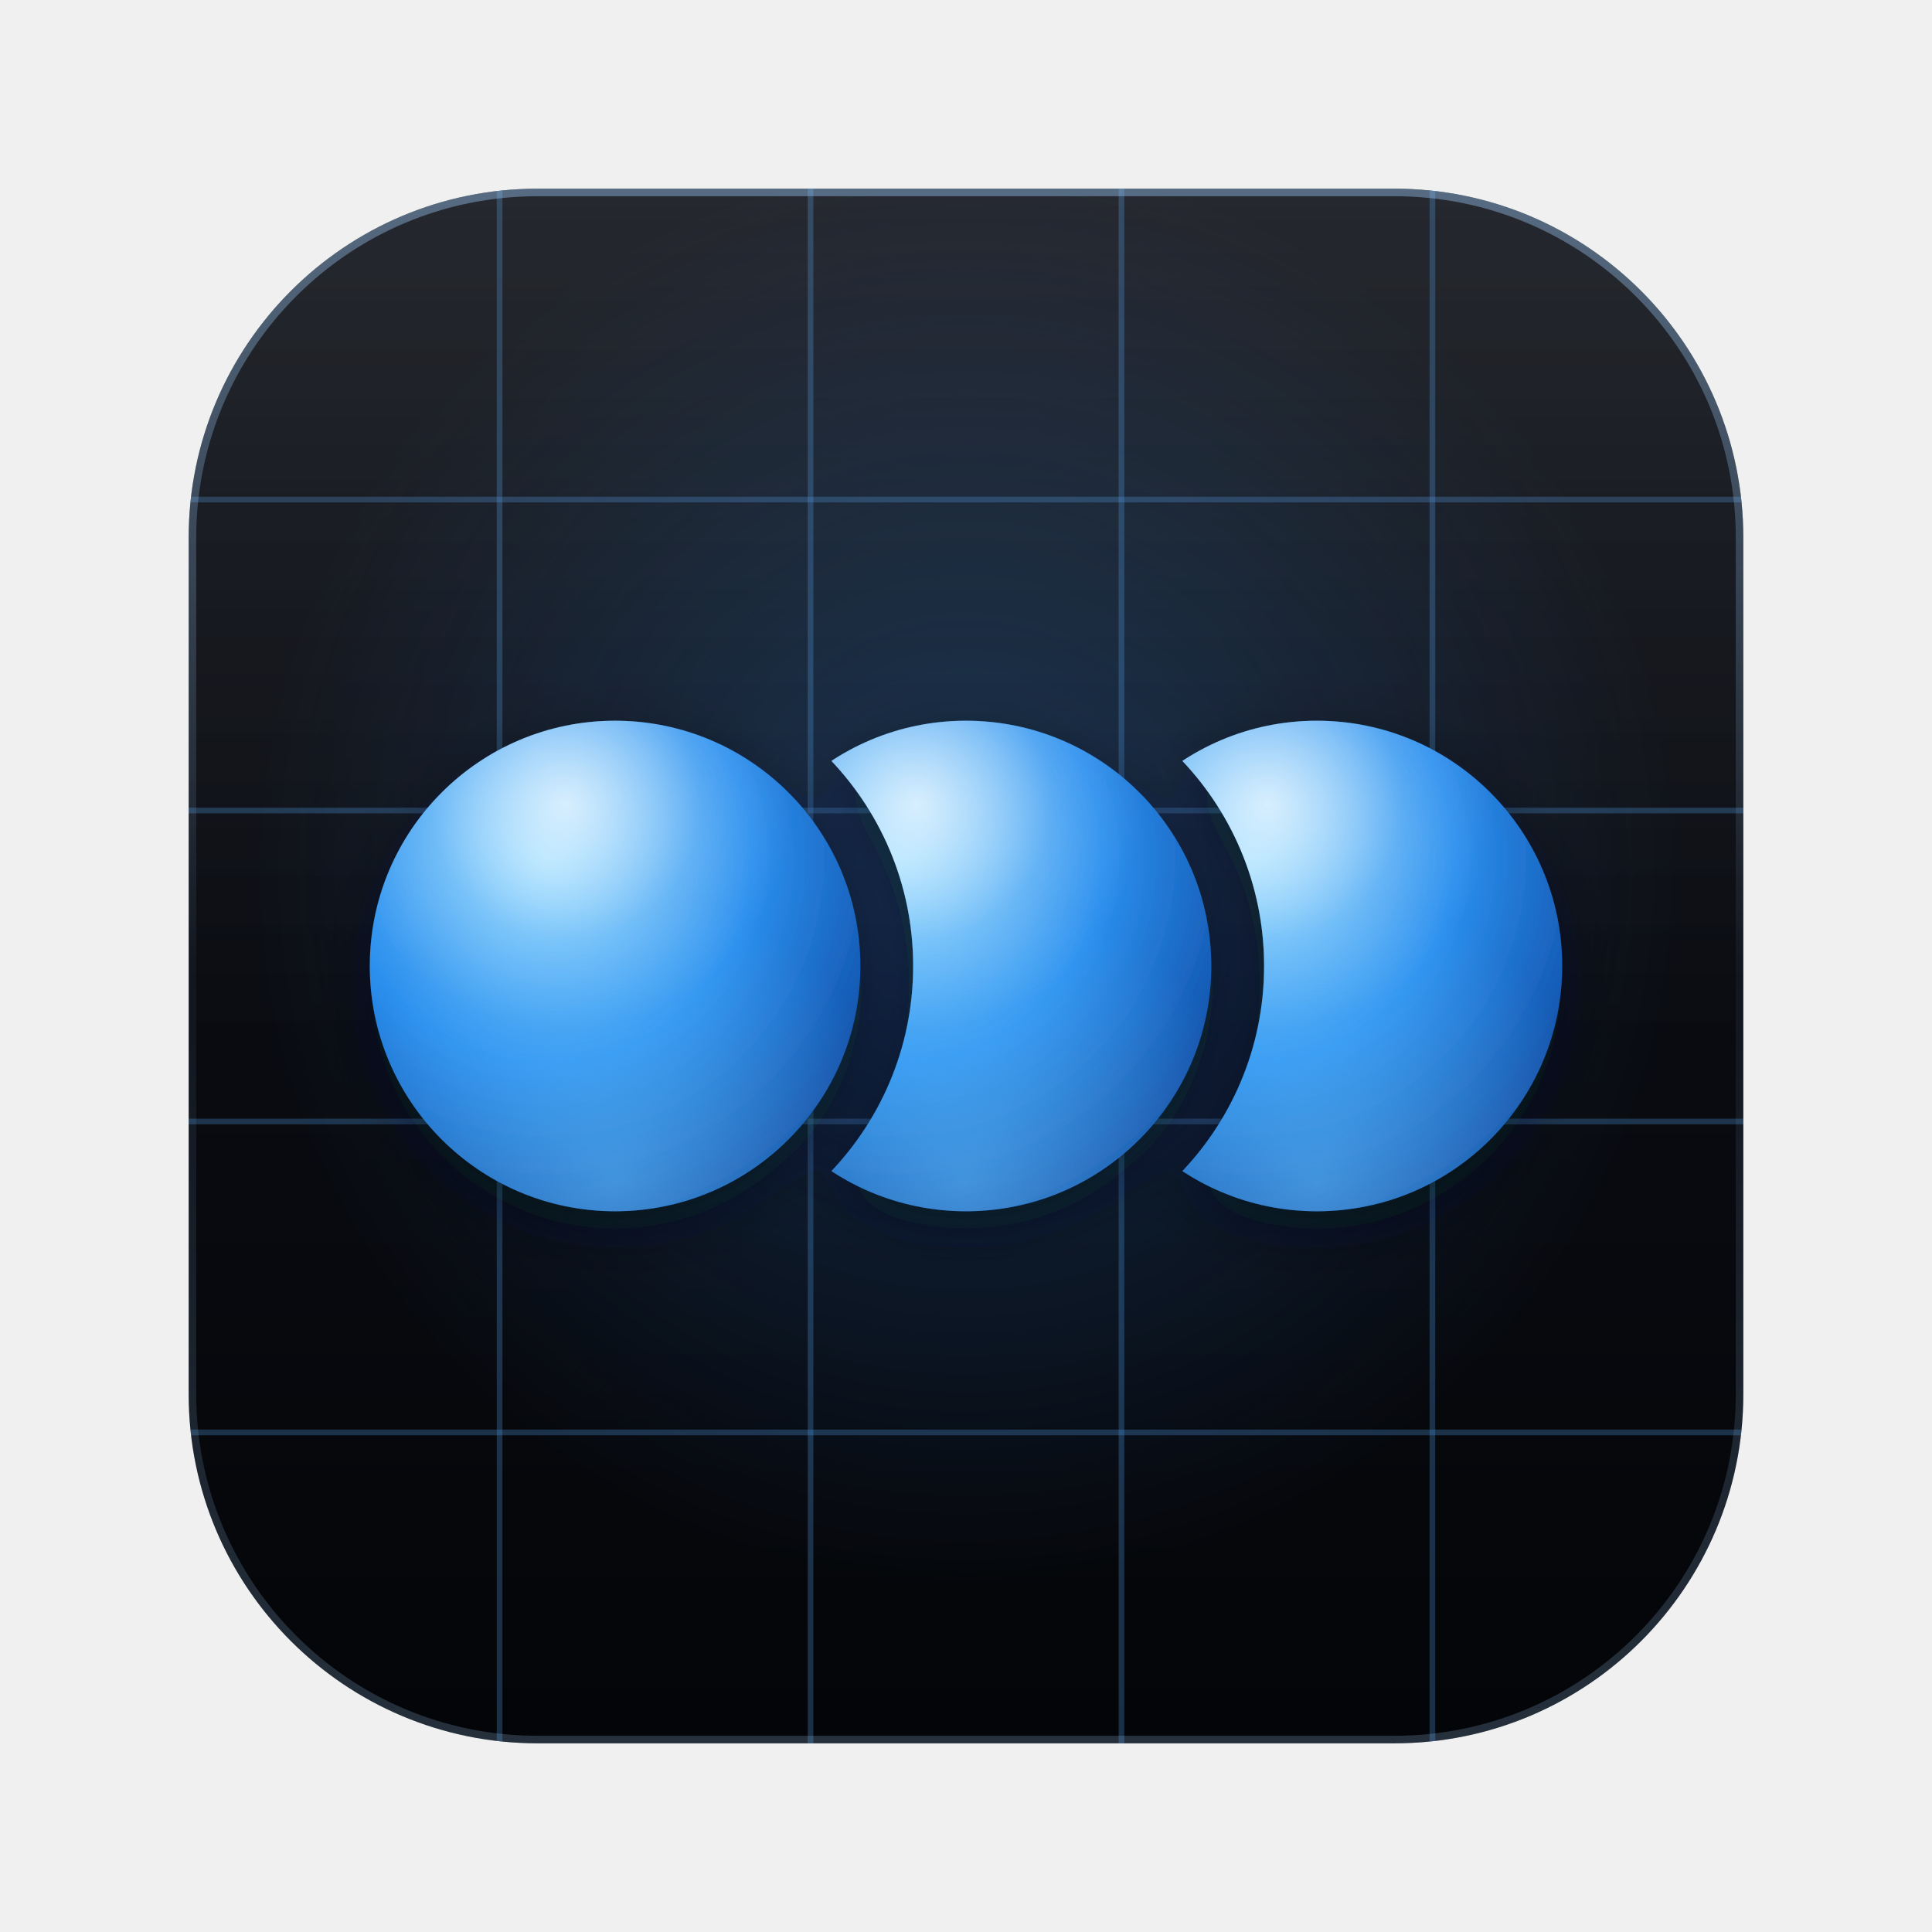
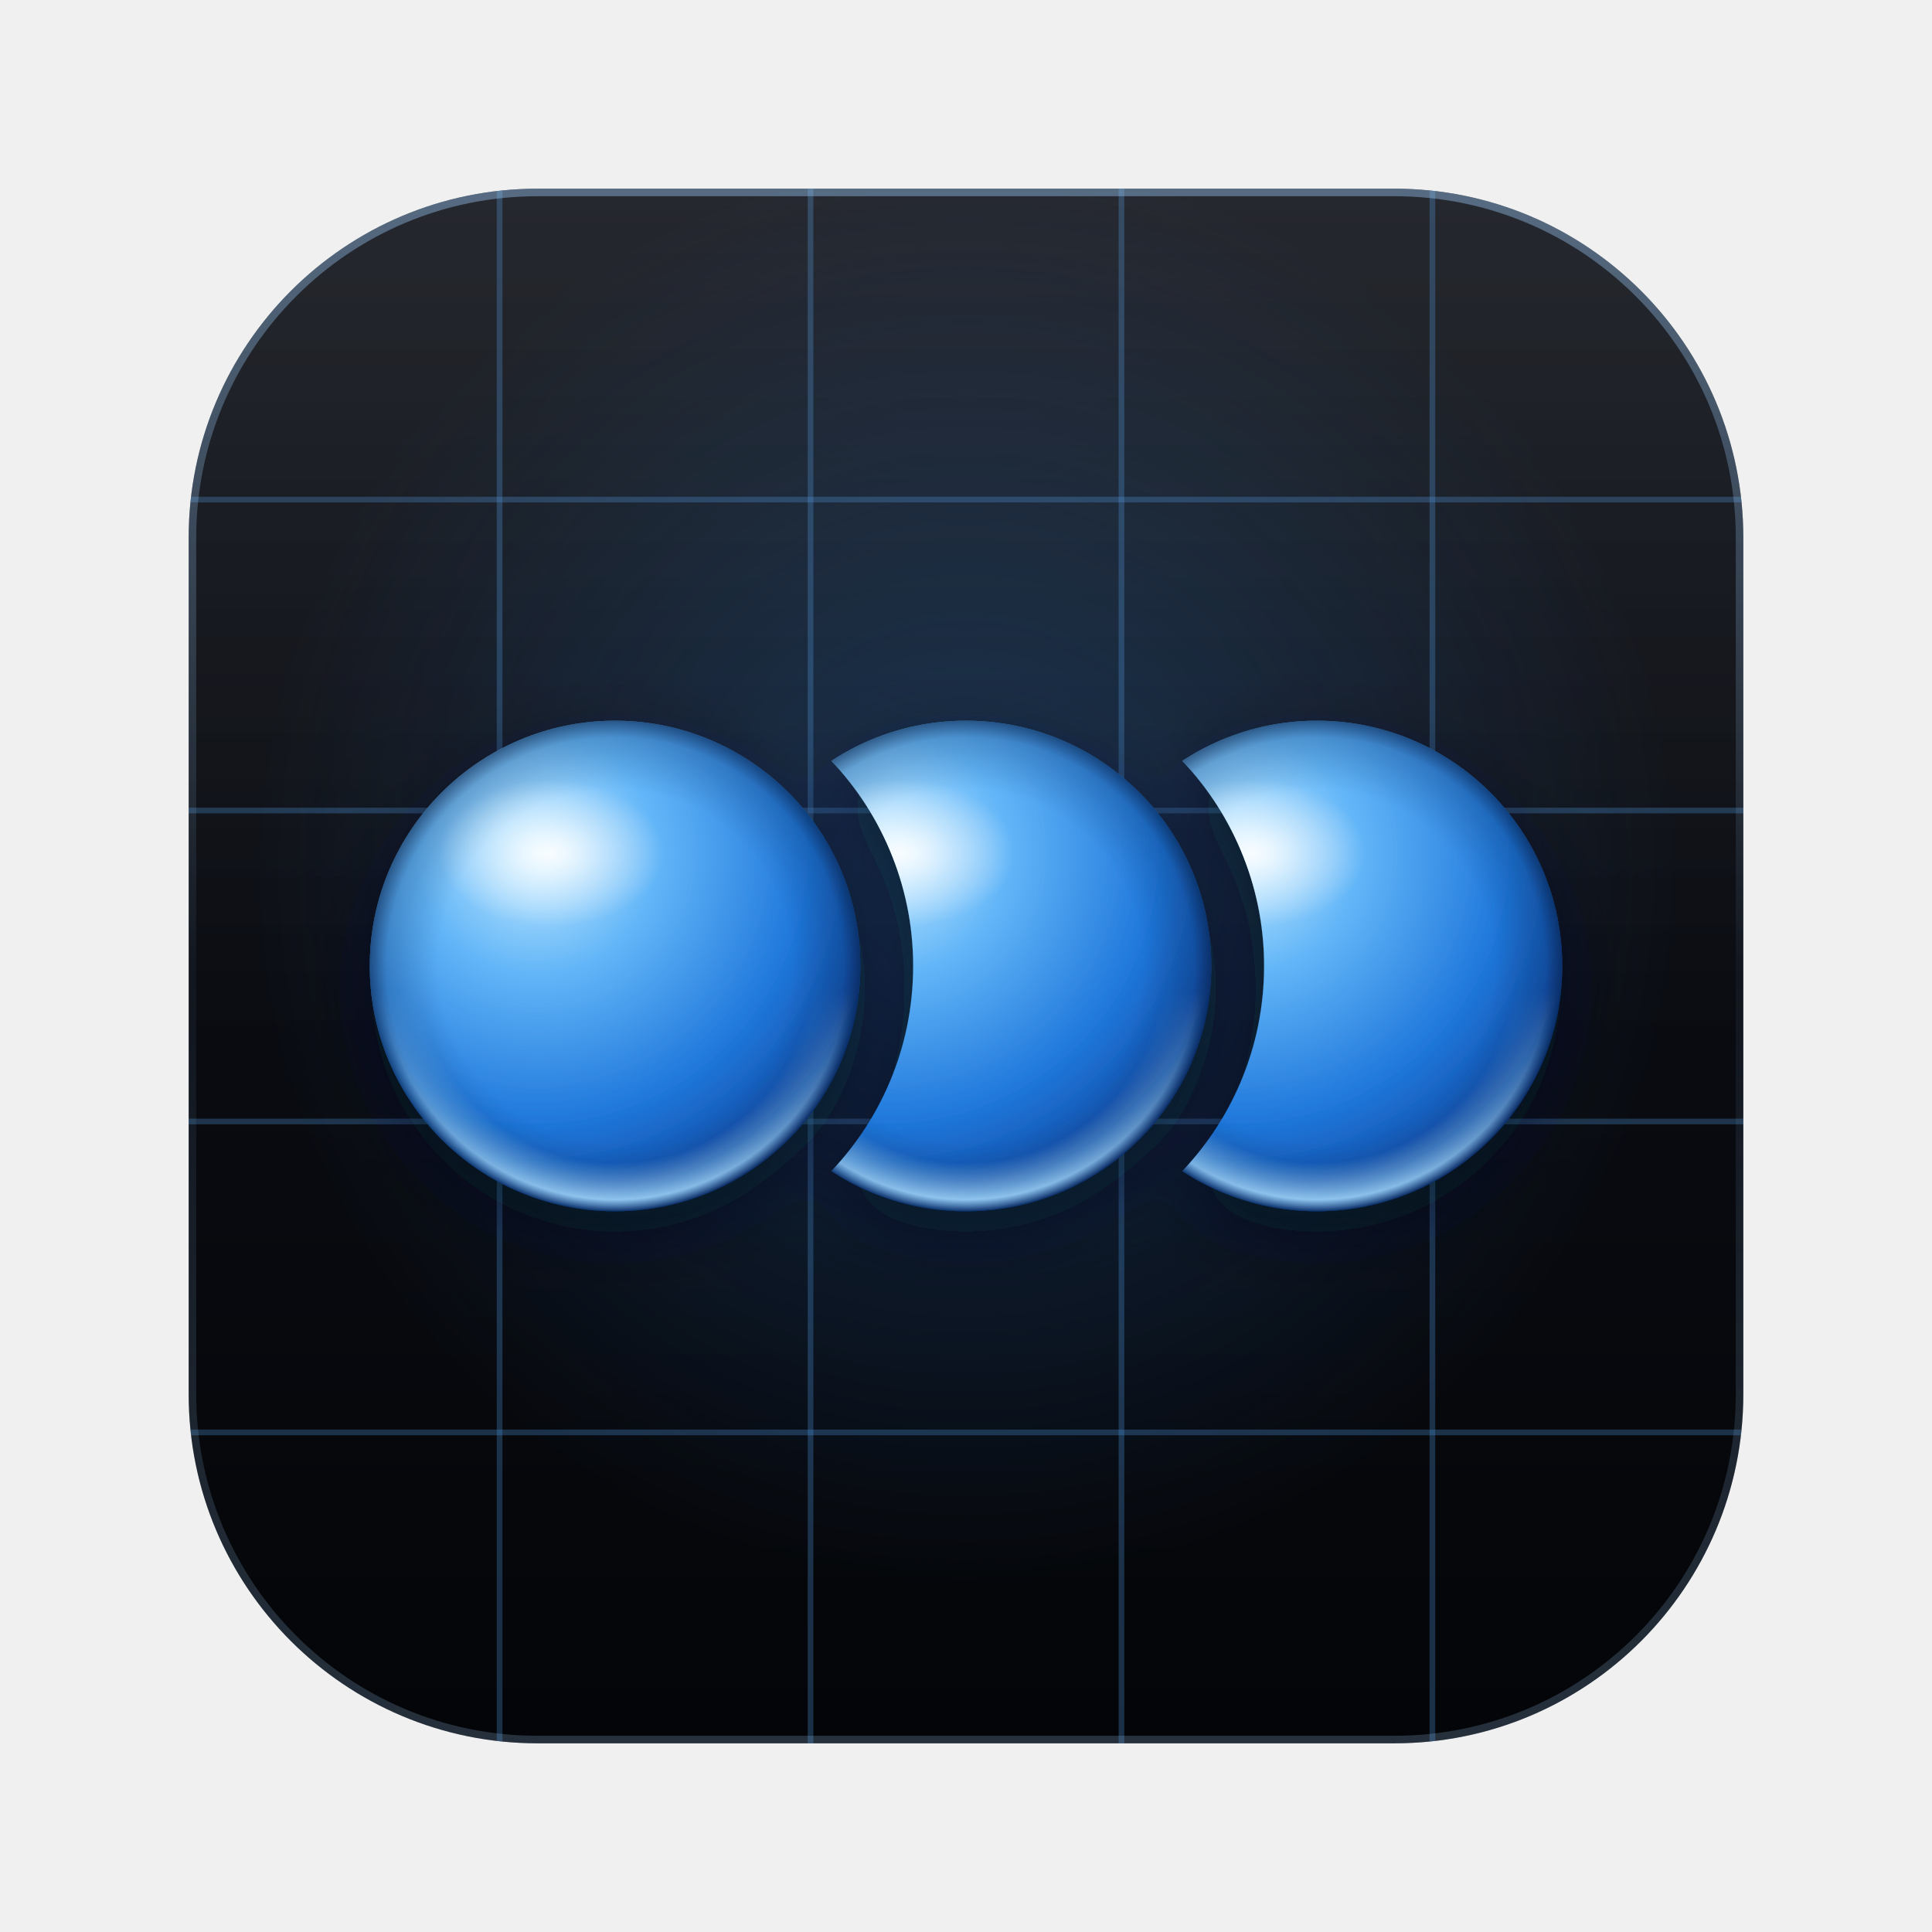
<svg xmlns="http://www.w3.org/2000/svg" width="1024" height="1024" viewBox="0 0 1024 1024">
  <defs>
    <linearGradient id="tile" x1="0" y1="100" x2="0" y2="924" gradientUnits="userSpaceOnUse">
      <stop offset="0" stop-color="#15181f" stop-opacity="1" />
      <stop offset="0.5" stop-color="#0a0c12" stop-opacity="1" />
      <stop offset="1" stop-color="#040508" stop-opacity="1" />
    </linearGradient>
    <linearGradient id="sheen" x1="0" y1="100" x2="0" y2="553.2" gradientUnits="userSpaceOnUse">
      <stop offset="0" stop-color="#ffffff" stop-opacity="0.07" />
      <stop offset="1" stop-color="#ffffff" stop-opacity="0" />
    </linearGradient>
    <linearGradient id="rim" x1="0" y1="100" x2="0" y2="924" gradientUnits="userSpaceOnUse">
      <stop offset="0" stop-color="#9ac8f5" stop-opacity="0.42" />
      <stop offset="0.5" stop-color="#9ac8f5" stop-opacity="0.05" />
      <stop offset="1" stop-color="#9ac8f5" stop-opacity="0.22" />
    </linearGradient>
    <radialGradient id="glow" cx="512" cy="462.56" r="379.04" gradientUnits="userSpaceOnUse">
      <stop offset="0" stop-color="#1d4d84" stop-opacity="0.5" />
      <stop offset="1" stop-color="#1d4d84" stop-opacity="0" />
    </radialGradient>
-     <radialGradient id="mark" cx="0.36" cy="0.28" r="0.84">
-       <stop offset="0" stop-color="#8ad6ff" stop-opacity="1" />
-       <stop offset="0.5" stop-color="#2b8fee" stop-opacity="1" />
-       <stop offset="1" stop-color="#0a3f96" stop-opacity="1" />
+     <radialGradient id="body" cx="0.34" cy="0.27" r="0.94">
+       <stop offset="0" stop-color="#c7ecff" stop-opacity="1" />
+       <stop offset="0.26" stop-color="#63b6f8" stop-opacity="1" />
+       <stop offset="0.58" stop-color="#2078db" stop-opacity="1" />
+       <stop offset="0.84" stop-color="#0b4099" stop-opacity="1" />
+       <stop offset="1" stop-color="#05265c" stop-opacity="1" />
    </radialGradient>
-     <radialGradient id="bounce" cx="0.5" cy="0.94" r="0.6">
-       <stop offset="0" stop-color="#6ec8ff" stop-opacity="0.5" />
-       <stop offset="1" stop-color="#6ec8ff" stop-opacity="0" />
+     <radialGradient id="shade" cx="0.5" cy="0.5" r="0.5">
+       <stop offset="0.72" stop-color="#02102e" stop-opacity="0" />
+       <stop offset="0.93" stop-color="#02102e" stop-opacity="0.193" />
+       <stop offset="1" stop-color="#02102e" stop-opacity="0.55" />
    </radialGradient>
-     <radialGradient id="gloss" cx="0.4" cy="0.17" r="0.46">
-       <stop offset="0" stop-color="#ffffff" stop-opacity="0.72" />
-       <stop offset="0.6" stop-color="#ffffff" stop-opacity="0.144" />
+     <radialGradient id="bounce" cx="0.5" cy="0.5" r="0.5">
+       <stop offset="0.8" stop-color="#a6dcff" stop-opacity="0" />
+       <stop offset="0.95" stop-color="#a6dcff" stop-opacity="0.9" />
+       <stop offset="1" stop-color="#a6dcff" stop-opacity="0" />
+     </radialGradient>
+     <linearGradient id="lower" x1="0" y1="525" x2="0" y2="642" gradientUnits="userSpaceOnUse">
+       <stop offset="0" stop-color="#000000" />
+       <stop offset="1" stop-color="#ffffff" />
+     </linearGradient>
+     <mask id="under" maskUnits="userSpaceOnUse" x="0" y="0" width="1024" height="1024">
+       <rect x="0" y="0" width="1024" height="1024" fill="url(#lower)" />
+     </mask>
+     <radialGradient id="gloss" cx="0.5" cy="0.5" r="0.5">
+       <stop offset="0" stop-color="#ffffff" stop-opacity="0.9" />
+       <stop offset="0.45" stop-color="#ffffff" stop-opacity="0.45" />
      <stop offset="1" stop-color="#ffffff" stop-opacity="0" />
    </radialGradient>
    <filter id="cast" x="-25%" y="-25%" width="150%" height="150%">
-       <feDropShadow dx="0" dy="10" stdDeviation="16" flood-color="#031228" flood-opacity="0.45" />
+       <feDropShadow dx="0" dy="12" stdDeviation="18" flood-color="#02102c" flood-opacity="0.5" />
    </filter>
    <clipPath id="tile-clip">
      <rect x="100" y="100" width="824" height="824" rx="185" />
    </clipPath>
    <mask id="cut-0" maskUnits="userSpaceOnUse" x="0" y="0" width="1024" height="1024">
      <rect x="0" y="0" width="1024" height="1024" fill="#ffffff" />
      <circle cx="512" cy="512" r="158" fill="#000000" />
      <circle cx="326" cy="512" r="158" fill="#000000" />
    </mask>
    <mask id="cut-1" maskUnits="userSpaceOnUse" x="0" y="0" width="1024" height="1024">
      <rect x="0" y="0" width="1024" height="1024" fill="#ffffff" />
      <circle cx="326" cy="512" r="158" fill="#000000" />
    </mask>
    <mask id="cut-2" maskUnits="userSpaceOnUse" x="0" y="0" width="1024" height="1024">
      <rect x="0" y="0" width="1024" height="1024" fill="#ffffff" />
    </mask>
  </defs>
  <rect x="100" y="100" width="824" height="824" rx="185" fill="url(#tile)" />
  <g clip-path="url(#tile-clip)">
    <rect x="100" y="100" width="824" height="824" fill="url(#glow)" />
    <g fill="none" stroke="#4d94db" stroke-opacity="0.3" stroke-width="3">
      <line x1="264.8" y1="100" x2="264.8" y2="924" />
      <line x1="100" y1="264.8" x2="924" y2="264.8" />
      <line x1="429.6" y1="100" x2="429.6" y2="924" />
      <line x1="100" y1="429.6" x2="924" y2="429.6" />
      <line x1="594.4" y1="100" x2="594.4" y2="924" />
      <line x1="100" y1="594.4" x2="924" y2="594.4" />
      <line x1="759.2" y1="100" x2="759.2" y2="924" />
      <line x1="100" y1="759.2" x2="924" y2="759.2" />
    </g>
  </g>
  <rect x="100" y="100" width="824" height="824" rx="185" fill="url(#sheen)" />
  <rect x="102" y="102" width="820" height="820" rx="183" fill="none" stroke="url(#rim)" stroke-width="4" />
-   <g fill="url(#mark)" filter="url(#cast)">
+   <g fill="url(#body)" filter="url(#cast)">
    <circle cx="698" cy="512" r="130" mask="url(#cut-0)" />
    <circle cx="512" cy="512" r="130" mask="url(#cut-1)" />
    <circle cx="326" cy="512" r="130" mask="url(#cut-2)" />
  </g>
-   <g fill="url(#bounce)">
+   <g fill="url(#shade)">
+     <circle cx="698" cy="512" r="130" mask="url(#cut-0)" />
+     <circle cx="512" cy="512" r="130" mask="url(#cut-1)" />
+     <circle cx="326" cy="512" r="130" mask="url(#cut-2)" />
+   </g>
+   <g fill="url(#bounce)" mask="url(#under)">
    <circle cx="698" cy="512" r="130" mask="url(#cut-0)" />
    <circle cx="512" cy="512" r="130" mask="url(#cut-1)" />
    <circle cx="326" cy="512" r="130" mask="url(#cut-2)" />
  </g>
  <g fill="url(#gloss)">
-     <circle cx="698" cy="512" r="130" mask="url(#cut-0)" />
-     <circle cx="512" cy="512" r="130" mask="url(#cut-1)" />
-     <circle cx="326" cy="512" r="130" mask="url(#cut-2)" />
+     <ellipse cx="664.2" cy="452.2" rx="59.8" ry="39" mask="url(#cut-0)" />
+     <ellipse cx="478.2" cy="452.2" rx="59.8" ry="39" mask="url(#cut-1)" />
+     <ellipse cx="292.2" cy="452.2" rx="59.8" ry="39" mask="url(#cut-2)" />
  </g>
</svg>
